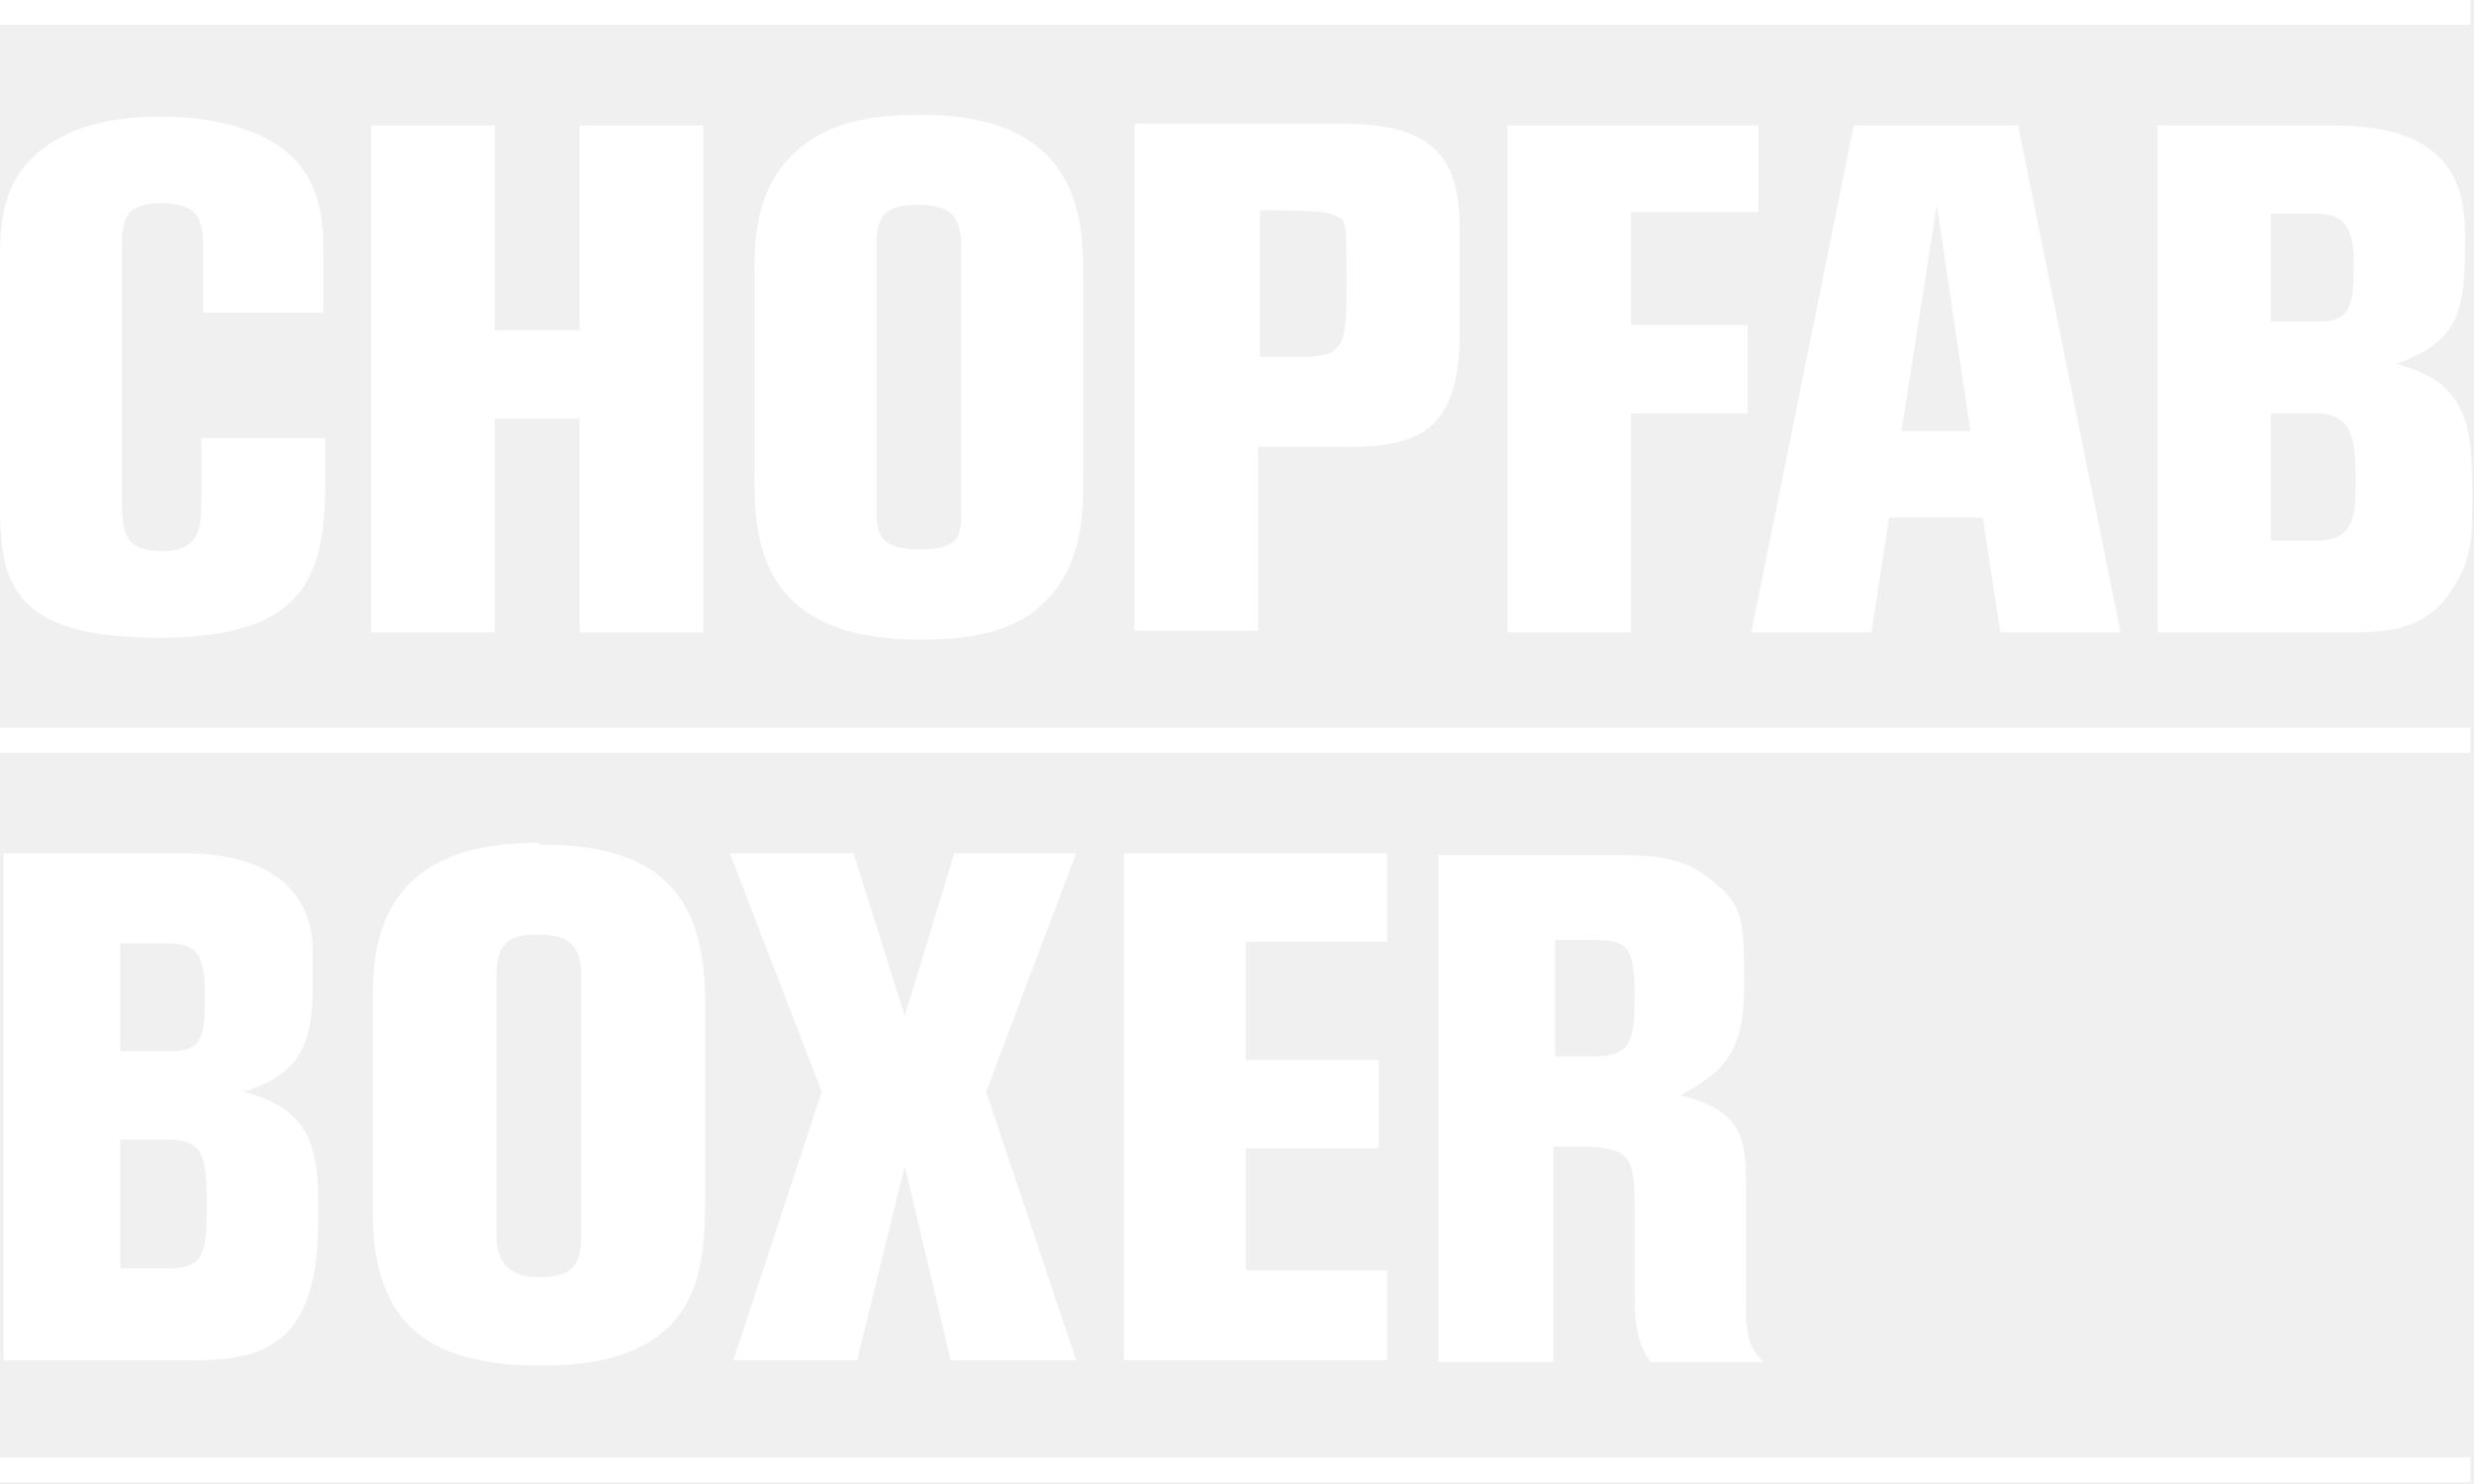
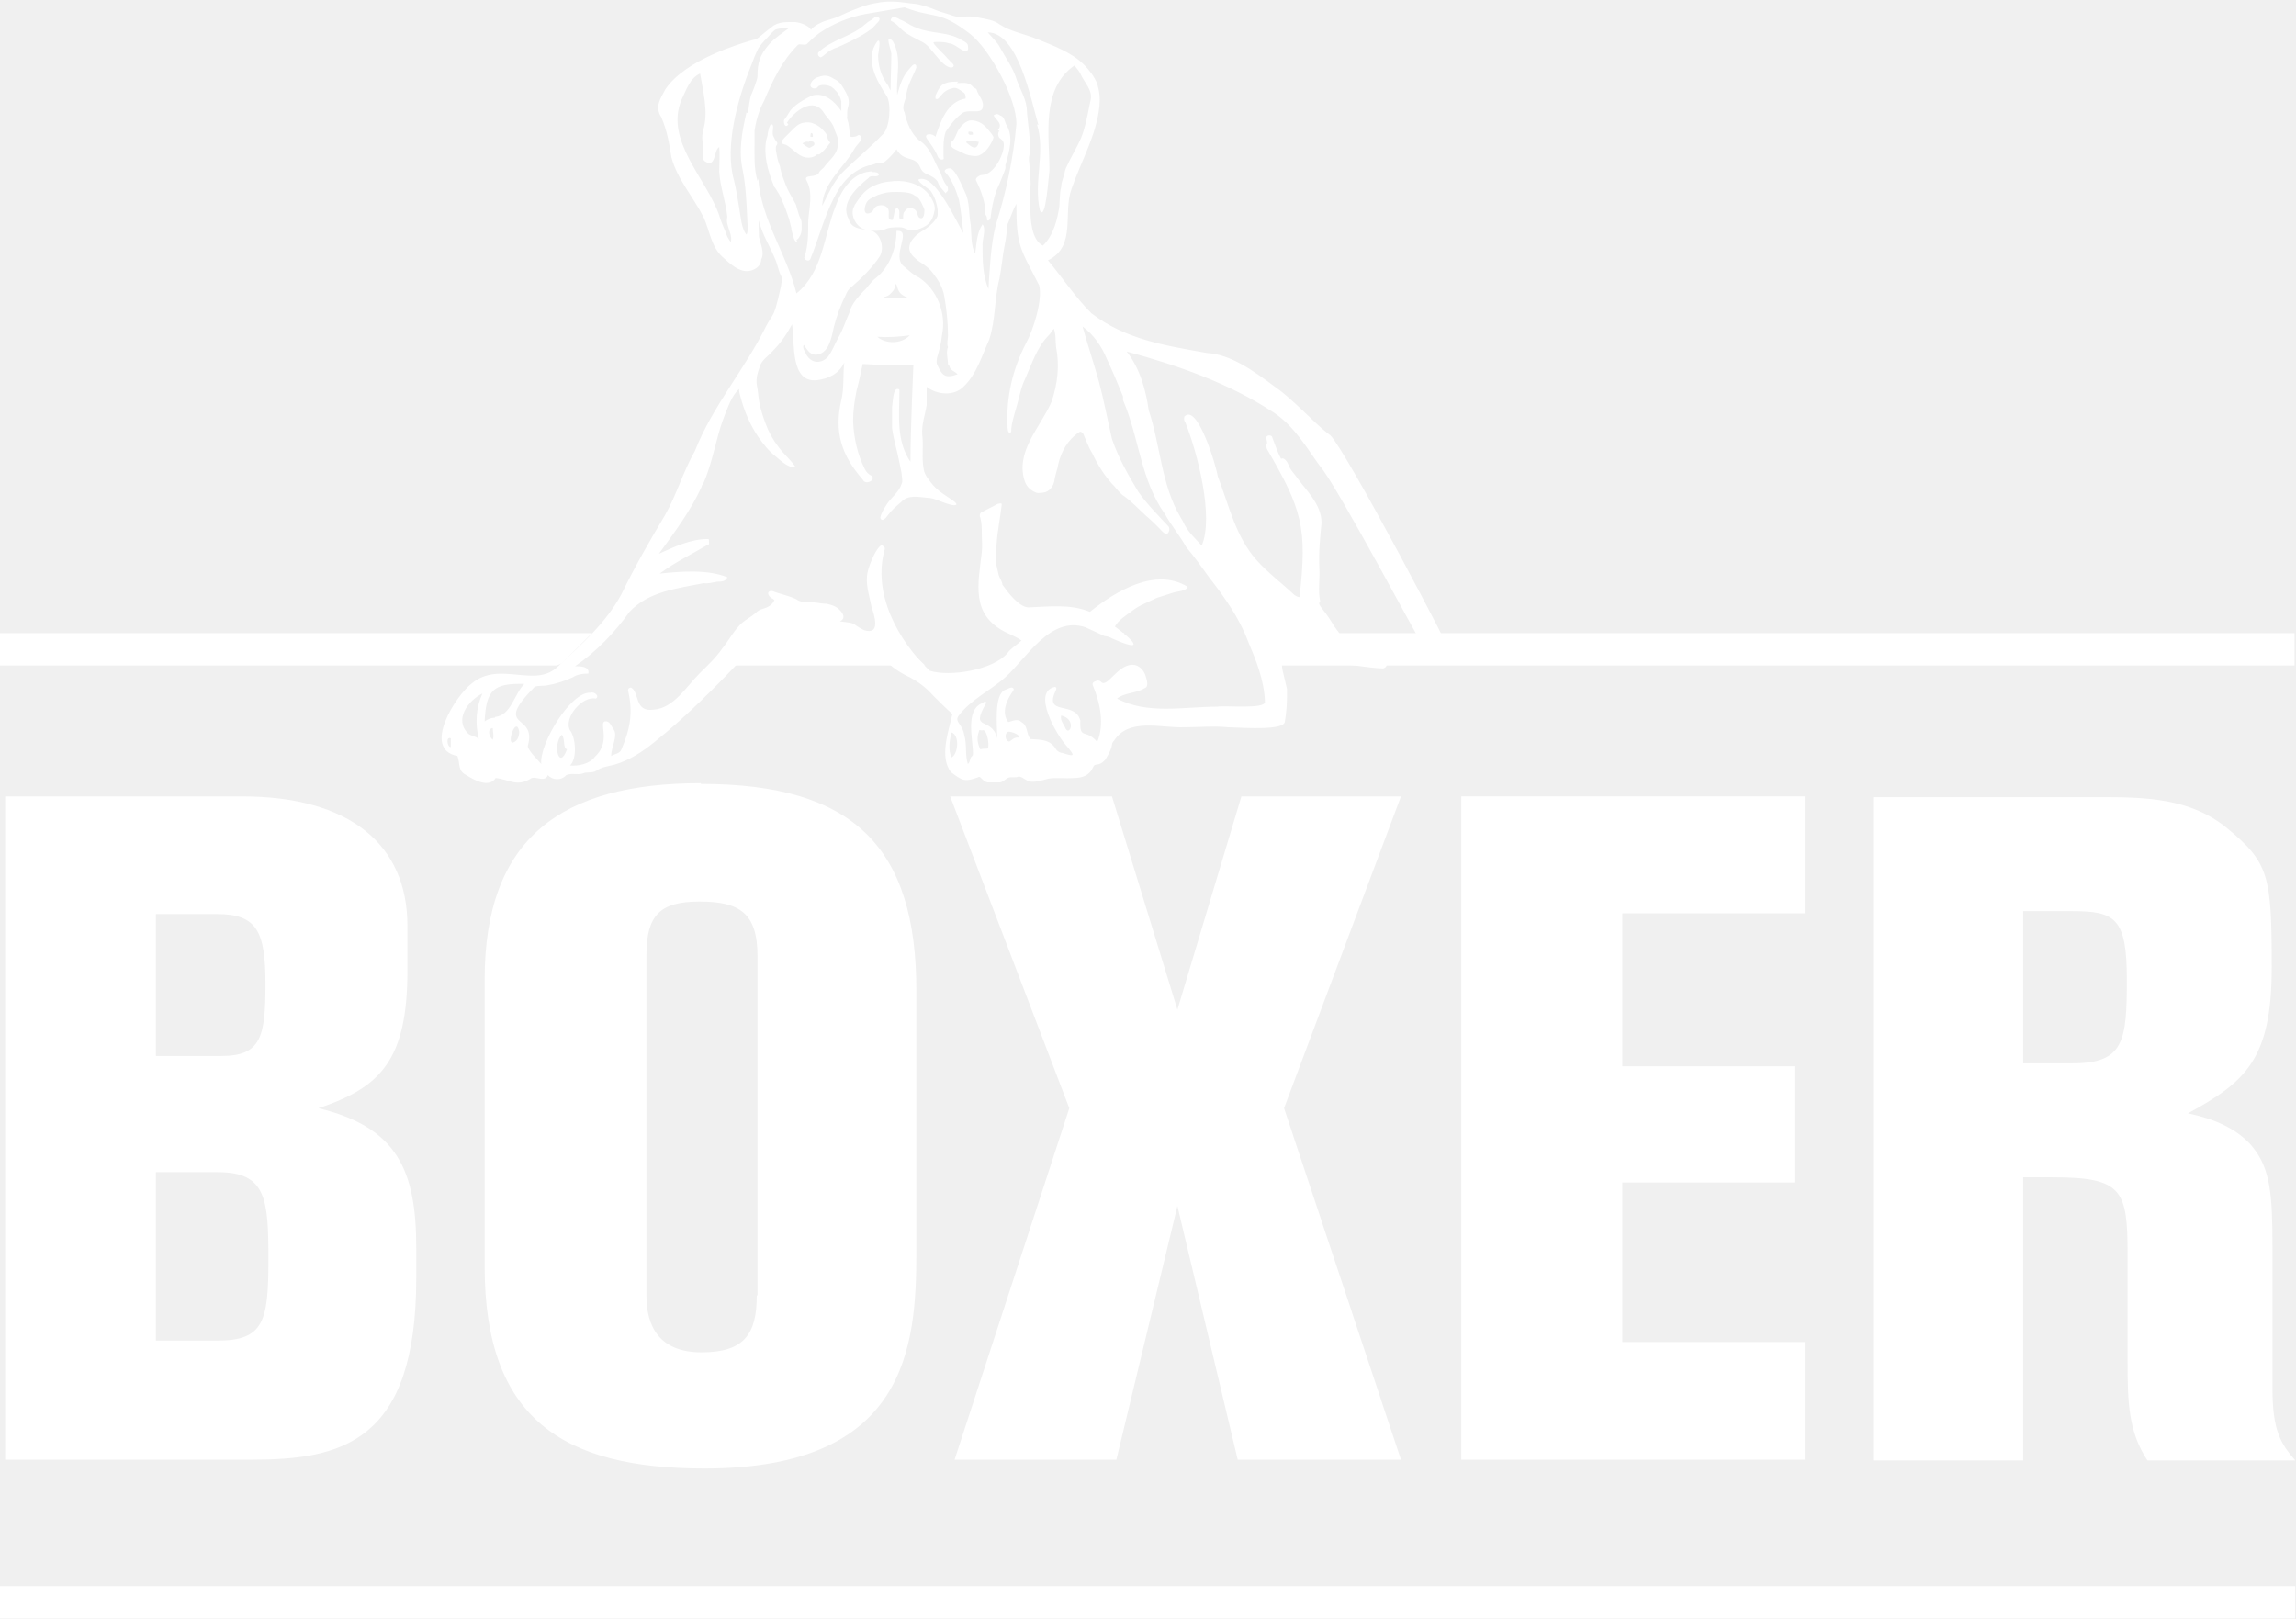
- <svg xmlns="http://www.w3.org/2000/svg" version="1.1" viewBox="0 0 140 84">
+ <svg xmlns="http://www.w3.org/2000/svg" version="1.1" viewBox="0 0 312.2 220.1">
  <defs>
    <style>
      .cls-1 {
+         fill: none;
+       }
+ 
+       .cls-2 {
+         clip-path: url(#clippath-1);
+       }
+ 
+       .cls-3 {
+         clip-path: url(#clippath-2);
+       }
+ 
+       .cls-4 {
        fill: #fff;
      }
+ 
+       .cls-5 {
+         clip-path: url(#clippath);
+       }
    </style>
+     <clipPath id="clippath">
+       <rect class="cls-1" width="312.1" height="220.1" />
+     </clipPath>
+     <clipPath id="clippath-1">
+       <rect class="cls-1" width="312.1" height="220.1" />
+     </clipPath>
+     <clipPath id="clippath-2">
+       <rect class="cls-1" width="312.1" height="220.1" />
+     </clipPath>
  </defs>
  <g>
-     <g id="Calque_1">
-       <g id="Ebene_2">
-         <path class="cls-1" d="M18.3,17.7h-6.8v-3.6c0-1.6-.2-2.6-2.4-2.6s-2.2,1.2-2.2,2.6v14.3c0,1.8.2,2.8,2.3,2.8s2.2-1.4,2.2-2.8v-3.6h7v2.6c0,5.4-1.3,8.7-9.4,8.7S0,33.2,0,28.7v-14.1c0-2,.2-3.7,1.4-5.2,2.2-2.6,5.8-2.8,7.8-2.8s5,.4,6.9,1.9c2.1,1.7,2.2,4,2.2,5.8v3.4h0Z" />
-         <polygon class="cls-1" points="21 7.1 28 7.1 28 18.7 32.8 18.7 32.8 7.1 39.8 7.1 39.8 35.8 32.8 35.8 32.8 23.7 28 23.7 28 35.8 21 35.8 21 7.1" />
-         <path class="cls-1" d="M49.6,28.7c0,1.3,0,2.4,2.4,2.4s2.4-.8,2.4-2.4v-14.7c0-1.9-.7-2.4-2.5-2.4s-2.3.6-2.3,2.3c0,0,0,14.7,0,14.7ZM42.7,15.2c0-2.3.3-4.5,2-6.3,2.2-2.3,5.4-2.4,7.5-2.4,9.1,0,9.1,6.2,9.1,9.3v11c0,2.3,0,5-2.1,7.2-2,2.1-5.2,2.2-7.2,2.2-9.1,0-9.3-5.8-9.3-9.1v-11.9h0Z" />
-         <path class="cls-1" d="M73.6,20.2c2.6,0,2.6-.7,2.6-4.4s0-3.3-.9-3.7c-.5-.2-3.2-.2-4-.2v8.3h2.3ZM64.3,7h11.6c5,0,6.7,1.7,6.7,5.9v5.9c0,5.5-2.2,6.5-6.4,6.5h-5v10.4h-7V7Z" />
-         <polygon class="cls-1" points="99.5 7.1 99.5 12 92.3 12 92.3 18.4 98.9 18.4 98.9 23.4 92.3 23.4 92.3 35.8 85.3 35.8 85.3 7.1 99.5 7.1" />
-         <path class="cls-1" d="M109.6,11.6l-2,12.8h3.9l-1.9-12.8h0ZM104.9,7.1h9.3l5.8,28.7h-6.8l-1-6.5h-5.3l-1,6.5h-6.8l5.8-28.7h0Z" />
-         <path class="cls-1" d="M128.5,12.1v6.1h2.8c1.7,0,1.9-1,1.9-3.1s-.4-3-2.1-3h-2.6,0ZM128.5,23.4v7.2h2.6c2.2,0,2.2-1.5,2.2-3.5s-.1-3.7-2.2-3.7h-2.6ZM122,7.1h9.5c2,0,4.1.1,5.8,1.2,1.8,1.2,2.2,3,2.2,5.2,0,4.1-.3,5.8-3.9,7.1,1.4.4,2.9.9,3.7,2.7.4.9.6,2,.6,4.6s0,3.7-1.1,5.4c-1.5,2.5-4,2.5-6.1,2.5h-10.6V7.1h0Z" />
-         <rect class="cls-1" x="0" width="139.8" height="1.4" />
-         <rect class="cls-1" x="0" y="41.2" width="139.8" height="1.4" />
-         <rect class="cls-1" x="0" y="82.5" width="139.8" height="1.4" />
-         <path class="cls-1" d="M90.2,59.8h-2.2v-6.6h2.1c1.9,0,2.4.3,2.4,3s-.1,3.6-2.4,3.6M98.8,73.9v-6.1c0-2.2,0-3.3-.8-4.3-.9-1.1-2.6-1.4-2.9-1.5,2.5-1.4,3.6-2.4,3.6-6.3s-.1-4.5-2-6c-1.6-1.3-3.6-1.3-5.5-1.3h-9.8v28.7h6.5v-12.2h1.3c3,0,3.3.5,3.3,3.3v4.6c0,1.7,0,3,.9,4.3h6.4c-.7-.7-1-1.3-1-3.1" />
-         <polygon class="cls-1" points="63.6 77 78.5 77 78.5 71.9 70.5 71.9 70.5 65 78 65 78 60 70.5 60 70.5 53.3 78.5 53.3 78.5 48.3 63.6 48.3 63.6 77" />
-         <polygon class="cls-1" points="54 48.3 51.2 57.5 48.3 48.3 41.3 48.3 46.5 61.8 41.5 77 48.5 77 51.2 66 53.8 77 60.9 77 55.8 61.8 60.9 48.3 54 48.3" />
-         <path class="cls-1" d="M32.9,69.9c0,1.7-.5,2.4-2.4,2.4s-2.4-1.1-2.4-2.4v-14.7c0-1.7.6-2.3,2.3-2.3s2.5.5,2.5,2.4v14.7h0ZM30.5,47.7c-6,0-9.4,2.4-9.4,8.5v12.4c0,6.6,3.4,8.7,9.6,8.7,8.8,0,9.2-5.2,9.2-9.3v-11.3c0-6.2-2.7-8.9-9.4-8.9" />
-         <path class="cls-1" d="M9.5,71.8h-2.7v-7.3h2.7c2.1,0,2.2,1.1,2.2,3.8s-.2,3.5-2.2,3.5M6.8,53.4h2.7c1.7,0,2.1.7,2.1,3s-.2,3.1-1.9,3.1h-2.9v-6.1h0ZM13.8,61.8c2.7-.9,3.9-2.1,3.9-5.9v-2c0-3.5-2.5-5.6-7.2-5.6H.2v28.7h10.7c3.9,0,7.1-.8,7.1-7.8v-1.3c0-3.4-.8-5.2-4.2-6.1" />
+     <g id="Ebene_1">
+       <g>
+         <g class="cls-5">
+           <path class="cls-4" d="M309,188.7v-19.2c0-7-.3-10.5-2.6-13.4-2.8-3.6-8.1-4.5-8.9-4.7,7.9-4.3,11.4-7.4,11.4-19.9s-.4-14.2-6.1-18.9c-5-4.1-11.2-4.2-17.3-4.2h-30.8v90.2h20.4v-38.5h4c9.5,0,10.2,1.7,10.2,10.5v14.6c0,5.4.1,9.5,2.7,13.4h20.1c-2-2.3-3.1-4.1-3.1-9.8M281.9,144.6h-6.8v-20.7h6.6c5.9,0,7.5.9,7.5,9.3s-.4,11.4-7.4,11.4" />
+         </g>
+         <polygon class="cls-4" points="198.7 198.5 245.4 198.5 245.4 182.5 220.6 182.5 220.6 160.8 244 160.8 244 145 220.6 145 220.6 124.2 245.4 124.2 245.4 108.3 198.7 108.3 198.7 198.5" />
+         <polygon class="cls-4" points="168.8 108.3 160.1 137.3 151.2 108.3 129.2 108.3 145.4 150.7 129.8 198.5 151.8 198.5 160.1 164 168.3 198.5 190.5 198.5 174.6 150.7 190.5 108.3 168.8 108.3" />
+         <g class="cls-2">
+           <path class="cls-4" d="M95.3,106.5c-18.9,0-29.4,7.4-29.4,26.7v39c0,20.7,10.6,27.5,29.9,27.5,27.5,0,28.8-16.5,28.8-29.4v-35.6c0-19.4-8.4-28.1-29.3-28.1M102.9,176.2c0,5.2-1.7,7.7-7.5,7.7s-7.5-3.6-7.5-7.7v-46.3c0-5.4,1.8-7.3,7.2-7.3s7.9,1.5,7.9,7.4v46.1Z" />
+           <path class="cls-4" d="M43.3,150.7c8.4-2.8,12.1-6.5,12.1-18.7v-6.1c0-11.1-7.9-17.6-22.5-17.6H.7v90.2h33.5c12.3,0,22.4-2.4,22.4-24.7v-4.1c0-10.6-2.6-16.4-13.3-19M21.2,124.3h8.3c5.4,0,6.6,2.3,6.6,9.5s-.6,9.8-6,9.8h-8.9v-19.3ZM29.6,182.3h-8.4v-22.9h8.4c6.6,0,6.9,3.6,6.9,11.9s-.6,11-6.9,11" />
+         </g>
+         <path class="cls-4" d="M0,86.1v4.4h75.7l.7-.3,4.1-4.1H0ZM101.4,86.1l-4,4.4h28.4l-4.6-4.4h-19.7ZM152.4,86.1l.3.2.2-.2h-.4ZM173.7,86.1l-1.1,2.9.6,1.5h138.8v-4.4h-138.4Z" />
+         <rect class="cls-4" y="215.7" width="312.1" height="4.4" />
+         <g class="cls-3">
+           <path class="cls-4" d="M180.5,58.9c-1.8-1.4-4.7-4.6-7-6.2-3.1-2.3-6.1-4.5-9.4-4.7-5.6-1-11-1.8-15.7-5.4-2.2-2.2-3.9-4.8-5.9-7.2,3.9-1.9,2-6.4,3.2-9.7,1.3-3.8,3.4-7.3,3.8-11.3.1-1.1,0-2-.3-3-.4-1-1.1-1.9-1.8-2.6-1.7-1.7-4.2-2.6-6.4-3.5-1.7-.7-3.6-1-5.1-2-.8-.6-1.8-.7-2.8-.9-.8-.2-1.6-.2-2.5-.1-.5,0-.9-.1-1.4-.3-.4-.1-.9-.3-1.3-.4-.9-.3-1.7-.7-2.6-.9-.6-.2-1.3-.2-1.9-.3-1.4-.2-2.8-.3-4.2,0-1.4.2-2.8.8-4,1.3-.7.3-1.4.7-2.2.9-.6.2-1.1.3-1.6.6-.1,0-1.2.7-1.1.9-.4-.8-1.9-1.1-2.2-1.1-1.1,0-2.3-.1-3.2.7-.5.4-.8.6-1.5,1.2-.7.6-.7.4-1.6.7-.9.3-8.5,2.4-11.3,6.5-.7,1.3-1.5,2.4-.6,3.8.8,1.8,1.1,3.6,1.4,5.5.8,3,3,5.4,4.4,8.2.8,1.8,1,3.9,2.5,5.3,1,.9,2.4,2.3,3.9,1.9.7-.2,1.4-.7,1.4-1.5.5-1-.1-2.1-.3-3.1,0-.8-.1-1.5,0-2.2.4,1.8,1.4,3.3,2.1,5,.4.8.5,1.7.9,2.5.3.4,0,1,0,1.4-.3,1.2-.5,2.5-1,3.7-.3.6-.7,1.1-1,1.7-2.9,5.9-7.3,10.9-9.7,17-1.6,2.8-2.5,6-4.1,8.8-2.1,3.5-4.1,7-5.9,10.7-2.1,3.9-5.4,6.8-8.6,9.8-3.1,3.1-7.9-.8-11.7,2.3-2.2,1.6-6.9,9-2,9.9.4,1.1,0,2,1.2,2.6,1.1.7,3.1,1.8,4,.4,1.9.2,2.9,1.3,4.9,0,.7-.2,1.8.6,2.2-.4.6.7,1.8.8,2.5,0,.7-.3,1.5,0,2.2-.2.6-.3,1.3,0,1.9-.4.7-.5,1.6-.6,2.4-.8,2.1-.6,3.9-1.8,5.5-3.1,4.5-3.6,8.5-7.7,12.4-11.8.3-.3.9-.4,1.3-.6.5-.2.9-.4,1.4-.6,1-.4,2,.3,3.1,0,4.4-.9,9.8-1.8,13.1,1.8.9,1,2.1,1.8,3.4,2.4,1.3.7,2.2,1.4,3.2,2.5.8.8,1.7,1.7,2.6,2.5-.5,2.3-1.8,5.8-.2,7.9,1.5,1.1,1.8,1.4,3.7.7.3-.3.6.6,1.3.7.6,0,1.2,0,1.7,0,.5-.1.9-.7,1.4-.7.2,0,.4,0,.5,0,.2,0,.4,0,.6-.1.4,0,.7.3,1.1.5.7.5,2.1,0,2.9-.2,1.1-.2,2.3,0,3.5-.1,1.1,0,2.1-.3,2.6-1.4.3-.8.7,0,1.7-1.1.4-.7.8-1.3.9-2,0-.2.1-.4.3-.6,2-3.1,6.3-1.7,9.5-1.8,2,0,4-.2,6,0,2.7.1,7.4.4,7.7-.7.2-1.2.3-2.4.3-3.5,0-.3,0-.6,0-1-.4-1.9-1-3.5-.5-3.7.5-.3.5-.1,1.1-.2,1.5-.2.4.2,1.8-.2,1.4,0,1.7.3,3.1.4.6,0,5.9.9,7.6.9.3-.1.6-.4.4-.7-.2-.2-.4-.5-.7-.4-1.6.4-.7.3-1.8,0-.5-.2-1.4-.5-1.6-1-.1-.2-.3-.4-.5-.6-1-.8-1.3-1.4-2-2.4.1.2-.7-1-.4-.5-.6-1-.9-1.5-1.7-2.5s-.2-.8-.3-1.1c-.3-1.4,0-3-.1-4.5-.1-2.1.1-4.1.3-6.1,0-2.6-2.2-4.5-3.6-6.5-.3-.4-.7-.8-.9-1.4-.1-.3-.6-1.1-1-.8-.5-.9-.8-1.9-1.2-2.9,0-.4-.9-.4-.8.1,0,.3.2.6,0,.9,0,.2,0,.4.1.6,4.7,8.1,5.5,10.6,4.4,20.1-.3,0-.5-.2-.7-.3-1.7-1.6-3.6-3-5.2-4.8-2.8-3.2-3.7-7.4-5.2-11.3-.2-1.3-2.8-10.2-4.6-8.1,0,0,.1.1,0,.2,0,.3.1.4.2.6,1.6,4,3.9,12.8,2.2,16.7-.8-.9-1.7-1.7-2.3-2.8-.2-.4-.4-.8-.6-1.1-2.6-4.4-2.7-9.7-4.3-14.5-.4-2.8-1.2-5.7-3-8,7,1.9,13.9,4.3,20,8.3,2.9,1.9,4.8,5.3,6.3,7.3,2.3,2.6,14.1,25,14.4,25.1,1.2.5,2.5.1,3.6.9.5.3-14.4-28-16.6-30.2M61.3,101.6c-.5,0-.7-1.5,0-1.2v1.2M65.1,100.5c-.4-.4-1-.4-1.4-.7-2-1.9-.1-4.5,1.9-5.5-.9,2-1,4.1-.5,6.2M141,16.9c1.2,3.8-.5,7.8.4,11.7.8,1.7,1.2-4.9,1.3-5.4,0-4.8-1.2-11.1,3.4-14.3.3.4.6.7.8,1.1.5,1.2,1.7,2.2,1.4,3.6-.3,1.3-.5,2.7-.9,4-.4,1.5-1.3,2.9-2,4.3-.2.5-.5.9-.6,1.4-.1.7-.5,1.4-.5,2.1-.3,1.1-.1,2.3-.4,3.5-.3,1.6-.9,3.4-2.1,4.5-1.6-.8-1.7-3.7-1.7-5.3,0-.9,0-1.8,0-2.7.1-.4,0-.8,0-1.2-.1-.5-.1-.9-.1-1.4,0-.6-.2-1.2,0-1.8.2-2.1-.3-4.3-.4-6.4-.2-1.5-1.1-2.8-1.5-4.2-.5-1.4-1.4-2.6-2.1-3.9-.4-.8-1.1-1.4-1.7-2.1,4.2,0,5.9,9.3,6.9,12.6M99.4,32.9c-.3-.2-.7-1.1-.8-1.5-.3-.7-.6-1.4-.8-2.1-1.7-5-7.5-10.2-5.1-15.8.6-1.2,1.1-2.9,2.5-3.5.4,2.4,1.1,5.1.5,7.4-.2.7-.3,1.4-.1,2.1.1.6-.3,2,.2,2.4,1.6,1.1,1.2-1.5,2-1.9,0,0,0,0,0,0,.1,1.1,0,2.2,0,3.3.1,2.1.9,4.1,1.1,6.2-.3,1.1.7,2.2.5,3.3M101.5,15.3c-.6,2.6-1.1,5.2-.5,7.9.4,2,.5,4.2.6,6.3,0,.6.2,2-.1,2.4-.7-.8-.8-2.6-1-3.7-.2-1.2-.4-2.5-.7-3.7-1.3-4.6.5-11,2.3-15.5.3-.8.6-1.6,1-2.4.5-.8,1.2-1.4,1.8-2.1.2-.2.4-.4.6-.5.3-.1.6-.1.9-.2.2,0,.3,0,.5,0,0,0,.4,0,.4,0-.9.7-1.9,1.3-2.7,2.2-1.3,1.5-1.6,2.5-1.6,4.4,0,.4-.7,2.2-.9,2.6-.2.8-.3,1.6-.4,2.4M103,24.6c-.5-1.7-.4-3.5-.4-5.2,0-.5,0-1.1,0-1.6.2-1.4.6-2.8,1.3-4.1,1.2-2.8,2.4-5.4,4.6-7.6.2-.2.9.1,1.2-.1.3-.3,1-1,1.7-1.5,1.9-1.3,4.1-2.2,6.3-2.6,1.8-.3,3.5-.6,5.3-.9,4.2,1.6,4.6.3,8.9,3.6,2.7,2.1,6.4,8.9,6.3,12.3-.4,4.6-1.4,9.3-2.8,13.7-.7,2.8-.8,5.8-1,8.7h0c-.8-1.9-.8-4-.8-6.1,0-.7.5-2.1,0-2.7-.8,1.2-.8,2.6-1,4-.6-1.1-.5-2.7-.6-3.9-.3-1.5-.1-3.1-.8-4.5-.3-.6-1.4-3.5-2.2-3.2-.3,0-.8.3-.4.6.9,1,1.4,2.4,1.8,3.7.3,1.5.4,3,.6,4.5-1-1.6-3.9-8.2-6.1-7.3-.2.3,1.4,1.3,1.6,1.5.6.8.9,1.8,1,2.7,0,.2,0,.4,0,.6,0,.3-.2.5-.4.8-.3.4-.8.8-1.2,1.1-.6.4-1.2.7-1.6,1.2-.5.5-.8,1.2-.6,1.8.2.6.7,1,1.2,1.4.8.5,1.5,1,2,1.7.7.9,1.3,1.9,1.5,3.1.3,1.7.5,3.5.5,5.3,0,.6-.2,1.1,0,1.6-.3.7,0,1.6,0,2.3,0,.1.2.2.2.3.1.6.8.7,1.1,1.1-1.7.6-2.1.2-2.8-1.4-.1-.3,0-.5,0-.8.3-1,.6-2.1.7-3.2.6-2.9-.7-6.2-3.2-7.8-.7-.3-1.3-.9-1.9-1.4-2-1.4,1.2-5.1-1.1-4.9,0,2.3-.9,4.9-2.8,6.4-.7.5-1.1,1.3-1.7,1.8-.8.9-1.6,1.7-1.9,2.9-.5,1.1-.9,2.4-1.5,3.4-.5.9-.8,1.8-1.4,2.6-.7.8-1.8,1-2.6.2-.2-.2-.4-.5-.5-.8-.2-.3-.4-.7-.2-1,.5.7.9,1.5,1.9,1.3,1.6-.3,1.9-2.5,2.2-3.8.4-1.5.9-2.9,1.6-4.3.1-.2.2-.5.4-.7.1-.2.3-.3.4-.4,1.4-1.2,2.8-2.6,3.8-4.1.7-1.1.2-3-1-3.5-1.1-.3-2.8-.1-3.2-1.6-1.2-2.2,1.1-4.3,2.7-5.6.3-.5,1.1,0,1.4-.4,0-.4-.5-.4-.8-.4-.3-.2-.6,0-.9,0-2.2.5-3.5,2.7-4.2,4.7-1.6,4-1.7,8.9-5.3,11.8-1.3-5.3-4.8-10-5.2-15.6M123.7,45.6c-1.1,1.2-3.3,1.2-4.4.2,1.5.1,2.9,0,4.4-.2M120.2,40.4c.8-.2.9-.5,1.2-.8.3-.3.3-.8.4-1,.4.4,0,1.3,1.7,1.9-.9.1-2.4-.1-3.3,0,0,0,0,0,0,0M67,100.6c-.5-.4-.8-1.5,0-1.6,0,.5.2,1.1,0,1.6M67.3,97.6c-.5,0-1,.2-1.4.5.2-4.3,1.2-5.2,5.4-5.1-1.4,1.4-1.8,4.3-4,4.5M69.7,101c-.8,0,.5-3.7.9-1.5,0,.6-.2,1.3-.9,1.5M76.4,99.9c.5.7.1,1.8.7,2-1.1,3-2-.7-.7-2M129.4,103c-.5-.9-.3-2.4,0-3.4,1.1.4.9,2.9,0,3.4M134.3,101.8c-.3,0-.6,0-1,.1-.4-.8-.5-1.6-.2-2.4,0-.4.3-.1.5-.2.6-.2,1,2.1.7,2.5M138.5,100.3c-.8-.1-1.1.7-1.4.5-.5-.2-.5-1.3.1-1.3.3,0,1.6.4,1.3.8M152.7,54.4c2.2,5.1,2.4,10.9,5.7,15.5.9,1.6,2,2.9,2.9,4.5,1.1,1.3,2.1,2.7,3.1,4.1,2.1,2.7,4.1,5.5,5.3,8.7,1.1,2.6,2.2,5.3,2.3,8.2.2,1.1-5.5.5-6.5.7-4.5,0-9.5,1.1-13.6-1.1.9-.8,2.6-.7,3.7-1.4.7-.2.3-1.2.2-1.6-.2-.8-.9-1.6-1.8-1.6-2.1,0-3.5,3.3-4.3,2.3-.4-.3-.6-.1-.9,0-.2.1-.3.3-.2.5,1,2.4,1.6,5.3.6,7.7-1.6-1.9-2.4-.2-2.3-2.9-.7-2.8-5.1-.5-3.3-4.2.1-.2,0-.3-.1-.4-3.3.6.2,6.6,1.5,8,1.1,1.3,1.3,1.6-.5,1-.3,0-.7-.2-.9-.5-.8-1.4-2.2-1.3-3.5-1.4-.6-.8-.3-1.8-1.2-2.3-.5-.5-1.1-.2-1.8,0-1-1.3-.2-3.1.7-4.3.1-.3,0-.3-.2-.4-.4,0-.5.2-.9.3-1.6.6-1.1,5-1.1,6.6-.8-3.1-3.8-.8-1.5-4.8,0-.3-.3-.2-.5,0-2.4.9-1.3,4.9-1.3,6.9,0,.1,0,.2-.1.3-.4.3-.2.8-.6,1.1-.4-1.3-.1-2.7-.5-4-.2-1.4-1.3-1.7-.8-2.5,1.7-2.3,4.4-3.5,6.4-5.3,2.9-2.6,6.1-8.4,10.9-6.8.9.4,1.7.8,2.6,1.2.4,0,.8.2,1.2.4,4.6,2,2.5,0,.2-1.7.5-.9,1.5-1.5,2.3-2.1,1-.8,2.2-1.2,3.4-1.8.7-.2,1.5-.5,2.2-.7.6-.2,1.8-.2,2-.8-4.4-2.7-9.8.6-13.3,3.4-2.7-1.1-5.6-.7-8.4-.6-1.3-.1-2.8-2.1-3.5-3.1,0-.4-.4-.9-.5-1.3-.1-.4-.2-.9-.3-1.3-.1-.9-.1-1.8,0-2.7.1-1.9.5-3.7.7-5.5,0,0,0-.2,0-.2-.1-.1-.3,0-.5,0-.7.4-1.4.7-2.1,1.1-.1,0-.2.1-.3.2-.1.2-.1.4,0,.6.2.7.2,1.5.2,2.3,0,.8.1,1.6,0,2.4-.5,4.3-1.5,8.4,3.1,10.8.8.4,1.6.7,2.3,1.2-.6.6-1.4,1-1.9,1.7-1.9,2.3-7.9,3.3-10.6,2.4-4.3-4.1-7.8-10.5-6.1-16.5.1-.3-.2-.4-.4-.6-.8.4-1.7,2.7-1.9,3.6-.4,1.6.2,3.2.5,4.8.4,1.2,1.3,3.9-1,3.2-2-1-.7-.9-3.3-1.2,1.1-.5.1-1.6-.6-2-.4-.2-.8-.3-1.2-.4-.9,0-1.8-.3-2.7-.2-.5,0-1-.1-1.4-.4-1-.5-2.2-.7-3.2-1.1-.3-.1-.8,0-.6.5.3.5.5.4.8.7-.3.7-.9,1-1.6,1.2-.4.1-.7.3-1,.6-.6.5-1.2.8-1.8,1.3-1.1,1-1.8,2.4-2.7,3.5-.9,1.3-2,2.3-3.1,3.4-1.8,1.8-3.5,4.7-6.2,4.9-2.7.4-1.9-2.4-3.1-3-.2,0-.4.1-.4.4.7,3,.3,5.2-.9,8-.2.6-.9.6-1.4.9,0-1.1.9-2.7.4-3.5-.3-.4-.5-1.1-1-1.2-1.4-.2.8,2.6-1.6,4.8-.7,1-2.3,1.3-3.4,1.2,1-.9.8-3.8,0-4.8-.9-1.7,1.7-4.7,3.5-4.3.6-.3-.2-1-.7-.8-2.7-.2-7,7-6.7,9.7-.4-.5-2.1-2.1-1.8-2.6,1.2-4.4-4.9-2,.9-7.9.5-.2,1.2-.1,1.7-.2,1.2-.2,2.4-.6,3.5-1.1.6-.4,1.3-.5,2.1-.5.2-1-1.1-1-1.8-1,2.9-2,5.4-4.6,7.4-7.4,2.6-2.8,6.6-3.2,10.1-3.9.6.1,1.2-.1,1.8-.2.5,0,1.2,0,1.4-.6-2.7-1.1-6.3-.8-9.2-.5,2-1.5,4.3-2.6,6.5-3.9.3,0,.2-.3.2-.5,0-.3,0-.3-.2-.3-2.3,0-4.6,1.1-6.6,2,2.1-2.9,4.3-5.8,5.8-9.1,0-.2.2-.4.3-.6.9-2.1,1.4-4.4,2-6.6.3-1.1.7-2.2,1.1-3.2.4-1,.9-2.2,1.7-2.9,0,.4.1.8.2,1.1.5,1.9,1.3,3.8,2.4,5.4.7,1,1.4,1.9,2.3,2.6.6.5,1.8,1.7,2.7,1.5,0,0,0,0,0-.1-.7-1-1.6-1.7-2.3-2.7-.7-.9-1.3-2-1.7-3.1-.3-.8-.6-1.7-.8-2.6-.2-.9-.2-1.8-.4-2.7-.1-.9.1-1.6.4-2.4.2-.9,1.2-1.5,1.8-2.2,1.1-1.1,1.9-2.3,2.6-3.6.4,2.5-.3,8,3.4,7.6,1.6-.2,3-.9,3.7-2.4-.2,1.7,0,3.5-.4,5.1-1,4.3,0,7.5,2.9,10.8.4.9,1.9,0,1.2-.5-.4-.2-.7-.5-.9-.9-1-2-1.5-4.2-1.6-6.5,0-1.5.2-2.9.5-4.3.3-1,.8-3.5.8-3.5,0,0,2.3.1,3.3.2,1,0,3.6-.1,3.6-.1,0,0-.4,8.8-.4,13.2-2-2.9-1.5-6.5-1.5-9.7,0-.2-.1-.2-.3-.2-.6,0-.6,2-.7,2.4,0,1,0,2,0,2.9.2,1.6.7,3.1,1,4.7.1.5.2,1,.3,1.5,0,.4.2,1,0,1.4-.4,1.2-1.5,1.9-2.1,2.9-.3.5-.7,1.1-.8,1.7.2.7.8,0,1-.3.5-.7,1.2-1.3,1.8-1.8,1-1.1,2.4-.7,3.7-.6.7,0,1.7.5,2.3.7.4.1.8.3,1.2.3.7,0,.2-.4-.2-.7-.9-.6-1.9-1.2-2.6-2-.5-.6-1.2-1.4-1.3-2.2-.3-1.5,0-3.2-.2-4.7-.1-1.4.4-2.7.6-4,0-.9,0-1.6,0-2.5,1.4,1.1,3.7,1.3,5,0,1.8-1.7,2.5-4.2,3.5-6.4.9-2.7.7-5.6,1.4-8.3.3-1.5.4-3,.7-4.5.2-.9.3-1.9.4-2.9.4-.9.7-1.9,1.2-2.8,0,5.8.5,6,3.1,11.1.5,2-.8,6.1-1.8,7.9-1.8,3.5-2.7,7.3-2.5,11.2,0,.3,0,1,.4,1,0,0,0-.1.1-.2,0-1.1.4-2.2.7-3.3.4-1.3.6-2.7,1.2-3.9.9-2,1.6-4.3,3.2-5.9.3-.3.4-.6.7-.9.3.8.2,1.7.3,2.5.5,2.5.2,5-.6,7.4-1.5,3.5-5.1,6.9-3.6,11,.3.7.8,1.1,1.5,1.4.3.1.6,0,.9,0,.9-.1,1.5-.9,1.6-1.8.1-.7.4-1.4.5-2.1.4-1.7,1.3-3.3,2.8-4.3.2-.2.5,0,.6.2.4.9.7,1.8,1.2,2.6.8,1.7,1.8,3.3,3.1,4.6.4.5.8,1,1.3,1.3,1.1.8,2,1.8,3,2.7.6.5,1.2,1.1,1.7,1.6.4.4,1.1,1.4,1.4.3,0-.2,0-.4-.1-.5-1.4-1.5-2.9-3-4.1-4.7-1.4-2.3-2.7-4.6-3.6-7.2-.6-2.6-1.1-5.3-1.8-7.9-.7-2.5-1.5-4.9-2.2-7.4,1.5,1.1,2.6,2.7,3.3,4.4.8,1.7,1.5,3.4,2.2,5.1M144.9,99.1c-.2-.6-.8-1.1-.6-1.8,2.1.5,1.2,2.8.6,1.8" />
+           <path class="cls-4" d="M107,16.7c1-1.6,3.6-3.6,5-1.4.5.8,1.3,1.4,1.5,2.4.5,1.3.4.7.4,2.2-.1,1.2-1.3,2-1.9,2.9-.2.2-.5.4-.6.6-.3.9-2.3.2-1.7,1.2.9,1.7.3,3.7.2,5.5,0,1.6,0,3.3-.5,4.8-.2.4.6.8.8.3,1.1-2.7,1.8-5.5,3.1-8.1,1-2.1,2.5-3.9,4.8-4.6.4,0,.8-.2,1.1-.3.3-.1.8,0,1.1-.2.6-.5,1.1-1,1.6-1.7,1,1.8,2.5.8,3.2,2.4.5,1.3,1.5.8,2.4,2,.2.7.7,1.1,1.1,1.6,0-.2.3-.2.3-.5,0-.2,0-.4-.2-.6-.4-.5-.6-1.1-.8-1.7-.9-1.5-1.3-3.4-2.9-4.4-1.1-.9-1.7-2.4-2-3.8-.4-.7,0-1.4.2-2.1.1-1.5.9-2.7,1.4-4,0-.2,0-.3-.1-.4-.3-.2-.6.3-.8.5-1,1.1-1.3,2.2-1.7,3.6,0,0,0,0,0,0-.2-2.4.7-5-.6-7.3-.2-.2-.3-.4-.6-.2,0,.6.3,1.2.4,1.9,0,1.7-.1,3.3-.1,5,0,0,0,0,0,0-.2-.3-.3-.7-.5-.9-.8-1.1-1.2-2.5-1.2-3.9,0-.2.5-2.4-.1-1.9-1.8,2.4-.1,5.4,1.3,7.5.6,1.1.4,4.2-.5,5.1-1.8,1.9-3.8,3.5-5.6,5.3-1.2,1.3-1.9,2.9-2.7,4.5.1-3.2,3-5.2,4.4-7.8.3-.5.7-.8.9-1.2.2-.3-.2-.9-.6-.5-.2.1-.9.2-.9,0-.1-.5-.1-1-.2-1.5,0-.4-.3-.8-.2-1.2,0-.2,0-.3,0-.5,0-.4.1-.7.2-1.1.1-.9-.3-1.5-.7-2.2-.2-.3-.4-.7-.7-.9-.2-.2-.5-.3-.8-.5-.7-.4-1.2-.4-2-.1-.4.1-1,.6-1,1.1,0,.3.4.5.7.4.2,0,.3-.2.4-.3.4-.2,1-.2,1.5,0,.4.1.7.5,1,.8.3.4.5.8.6,1.3,0,.2,0,.5,0,.7,0,0,0,.5,0,.6-.9-1.3-2.3-2.6-4-2.1-.8.4-1.6.8-2.3,1.4-.3.3-.6.5-.8.9-.2.3-.4.7-.6.9,0,0-.1.1-.1.2,0,0,0,.1,0,.2,0,.4.3.8.6.3" />
+           <path class="cls-4" d="M120.8,24.7c-.9.1-1.8.4-2.6.9-.9.6-1.4,1.4-2,2.3,0,.2-.2.3-.2.5-.3,1.1.5,2.5,1.6,2.8.8.2,1.9.3,2.7,0,.6-.3,1.3-.3,2-.3.9,0,1.1.6,2.2.4,1.6-.5,2.3-1,2.6-2.8.1-.8-.6-1.9-1.1-2.4-1.3-1.3-3.3-1.7-5.1-1.4M124.6,26.7c.5.3.9,1.3,1.1,1.8,0,.3,0,1.5-.7,1.1-.2-.1-.3-.8-.5-1-.2-.2-.4-.3-.8-.3-.2,0-.4.1-.5.2-.1.1-.2.3-.3.4-.1.2-.1.6-.1.9,0,0,0,0,0,0-.9.3-.3-.9-.6-1.3,0,0,0,0,0,0-.2-.3-.3-.2-.5,0,0,.1-.3,1.4-.3,1.4-.9.1-.4-.8-.6-1.4-.2-.6-1-.7-1.5-.5-.6.2-.4.8-1.1,1-1,.3-.6-1.3-.2-1.7.4-.4,1.2-.7,1.4-.8.9-.3,1.4-.4,2.3-.4s2.1,0,2.7.5" />
+           <path class="cls-4" d="M130.3,11.1c-.6,0-1.2,0-1.7.2-.8.2-1.1,1.1-1.4,1.7,0,.2,0,.3,0,.4.6.4.6-1,2.3-1.4.5-.2,1,.2,1.4.5.4.2.4.5.4.9-2.5.4-3.4,3.1-4.1,5.2-.4-.5-1.6-.5-1.2.2.5.7,1,1.4,1.4,2.2.1.3.2.6.6.7.2,0,.4,0,.3-.3,0-1.1-.1-2.4.3-3.5.6-.9,1.3-1.8,2.1-2.4.8-.8,2.6.1,2.9-.8.3-1-.6-1.7-.8-2.5,0-.2-.4-.2-.6-.5-.6-.6-1.4-.4-2.1-.4" />
+           <path class="cls-4" d="M135.9,17.8c-.3.3-.2.9.2,1.1.3.2.4.5.4.8,0,1.4-1.4,4.1-3,4.1-.3,0-.9.4-.8.7.7,1.4,1.3,3,1.3,4.6,0,0,0,.1,0,.1.2.2.2.4.2.6,0,0,0,.2.1.2.5,0,.4-.8.5-1.2.2-1.3.5-2.6,1.1-3.8.2-.5.4-1,.6-1.5.1-.3.3-.6.2-1,.5-1.8,1.2-3.9.1-5.6-.2-.4-.2-1-.8-1.2-.3-.2-.5-.3-.9,0,.4.7,1.3,1.1.6,2" />
+           <path class="cls-4" d="M108.3,32.6c.1,0,.3-.2.4-.4.2-.3.3-.7.3-1,0-.3,0-.6,0-.9,0-.4-.3-.8-.4-1.2-.1-.3-.2-.7-.3-1,0-.2-.2-.5-.3-.7-.4-.7-.8-1.4-1.1-2.1-.3-.8-.6-1.5-.8-2.4,0-.2-.1-.5-.2-.7-.2-.6-.3-1.2-.4-1.8,0-.1,0-.2,0-.3,0,0,0,0,0-.1,0-.2.2-.3.2-.5h0c0-.2-.2-.3-.3-.5-.1-.2-.2-.4-.3-.6-.1-.6.1-1,0-1.3,0-.2-.3-.3-.4,0-.2.3-.2.7-.3,1,0,.3-.1.6-.2.9-.4,2.1.2,4.2,1,6.2,0,.2.2.3.3.5.3.5.6.9.8,1.5.4.8.7,1.7,1,2.6.1.4.2.8.3,1.2,0,.4.2.8.3,1.2,0,.2.2.7.5.7" />
+           <path class="cls-4" d="M111.4,21c.6-.4,1.1-1.1,1.5-1.6-.2-.3-.3-.3-.4-.7,0-.3-.2-.6-.4-.8-.4-.5-.9-.9-1.5-1.1-.4-.2-.9-.2-1.4-.1-.6.1-1.1.6-1.5,1-.3.3-.6.6-.9.9-.1.1-.4.4-.5.6-.1.4.3.4.6.5.9.5,1.6,1.5,2.6,1.7.6.1,1.2,0,1.6-.4M110.5,18.2c0,.3.2.5-.3.4,0-.3,0-.7.3-.4M110,19.2c.2,0,.6,0,.7.2.2.4-.3.5-.6.7-.3,0-.7-.4-1-.6.3-.2.6-.3.9-.2" />
+           <path class="cls-4" d="M131.8,16.4c-.7.2-1.3.9-1.6,1.5-.2.4-.3.8-.6,1.2-.2.2-.5.3-.3.7.2.4.6.5,1,.7.5.2.9.5,1.4.6.5.1,1.1.2,1.5,0,.9-.4,1.6-1.5,1.9-2.4,0-.2-.5-.8-.6-.9-.3-.4-.6-.7-1-1-.5-.3-1.1-.5-1.7-.4M131.7,17.9c.5,0,.6,0,.6.4-.5.1-.7,0-.6-.4M131.4,19.4c0-.1,0-.2.1-.3.6,0,1.1.1,1.6.2-.3,1.3-1,.7-1.8,0" />
+           <path class="cls-4" d="M121.1,2.7c0,.2.3.2.5.4.3.2.5.4.7.6.1.1.3.3.4.4.8.7,1.8,1.1,2.7,1.6.6.3,1,.8,1.4,1.3.6.7,1.1,1.4,1.8,1.9.3.2.7.4,1,.2.3-.3-.3-.6-.5-.9-.1-.1-.2-.2-.3-.3-.5-.6-1.1-1.1-1.7-1.8-.2-.3-.3-.4.2-.4.6,0,1.2,0,1.8.2.2,0,.4.1.6.2.5.2,1.5,1.2,1.9.7.1-.2,0-.5,0-.7-.2-.4-.6-.5-.9-.7-1.8-1.1-4.1-.8-6-1.6-.6-.2-1.1-.5-1.6-.8-.3-.2-.7-.3-1-.5-.2-.1-.4-.2-.6-.2-.2,0-.4.3-.4.5h0Z" />
+           <path class="cls-4" d="M111.5,7.8c.3,0,.5-.3.8-.5.3-.3.7-.5,1.1-.7.3-.1.6-.2,1-.4.9-.4,1.7-.8,2.6-1.3.5-.3,1-.6,1.4-.9.3-.2.5-.5.8-.8.2-.2.4-.4.4-.6,0-.2-.3-.4-.5-.3h0c-.2,0-.4.3-.6.4-.2.1-.3.2-.5.3-.2.2-.4.3-.6.5-1.8,1.5-4.3,1.9-6.1,3.6-.2.3,0,.6.3.7" />
+         </g>
      </g>
    </g>
  </g>
</svg>
